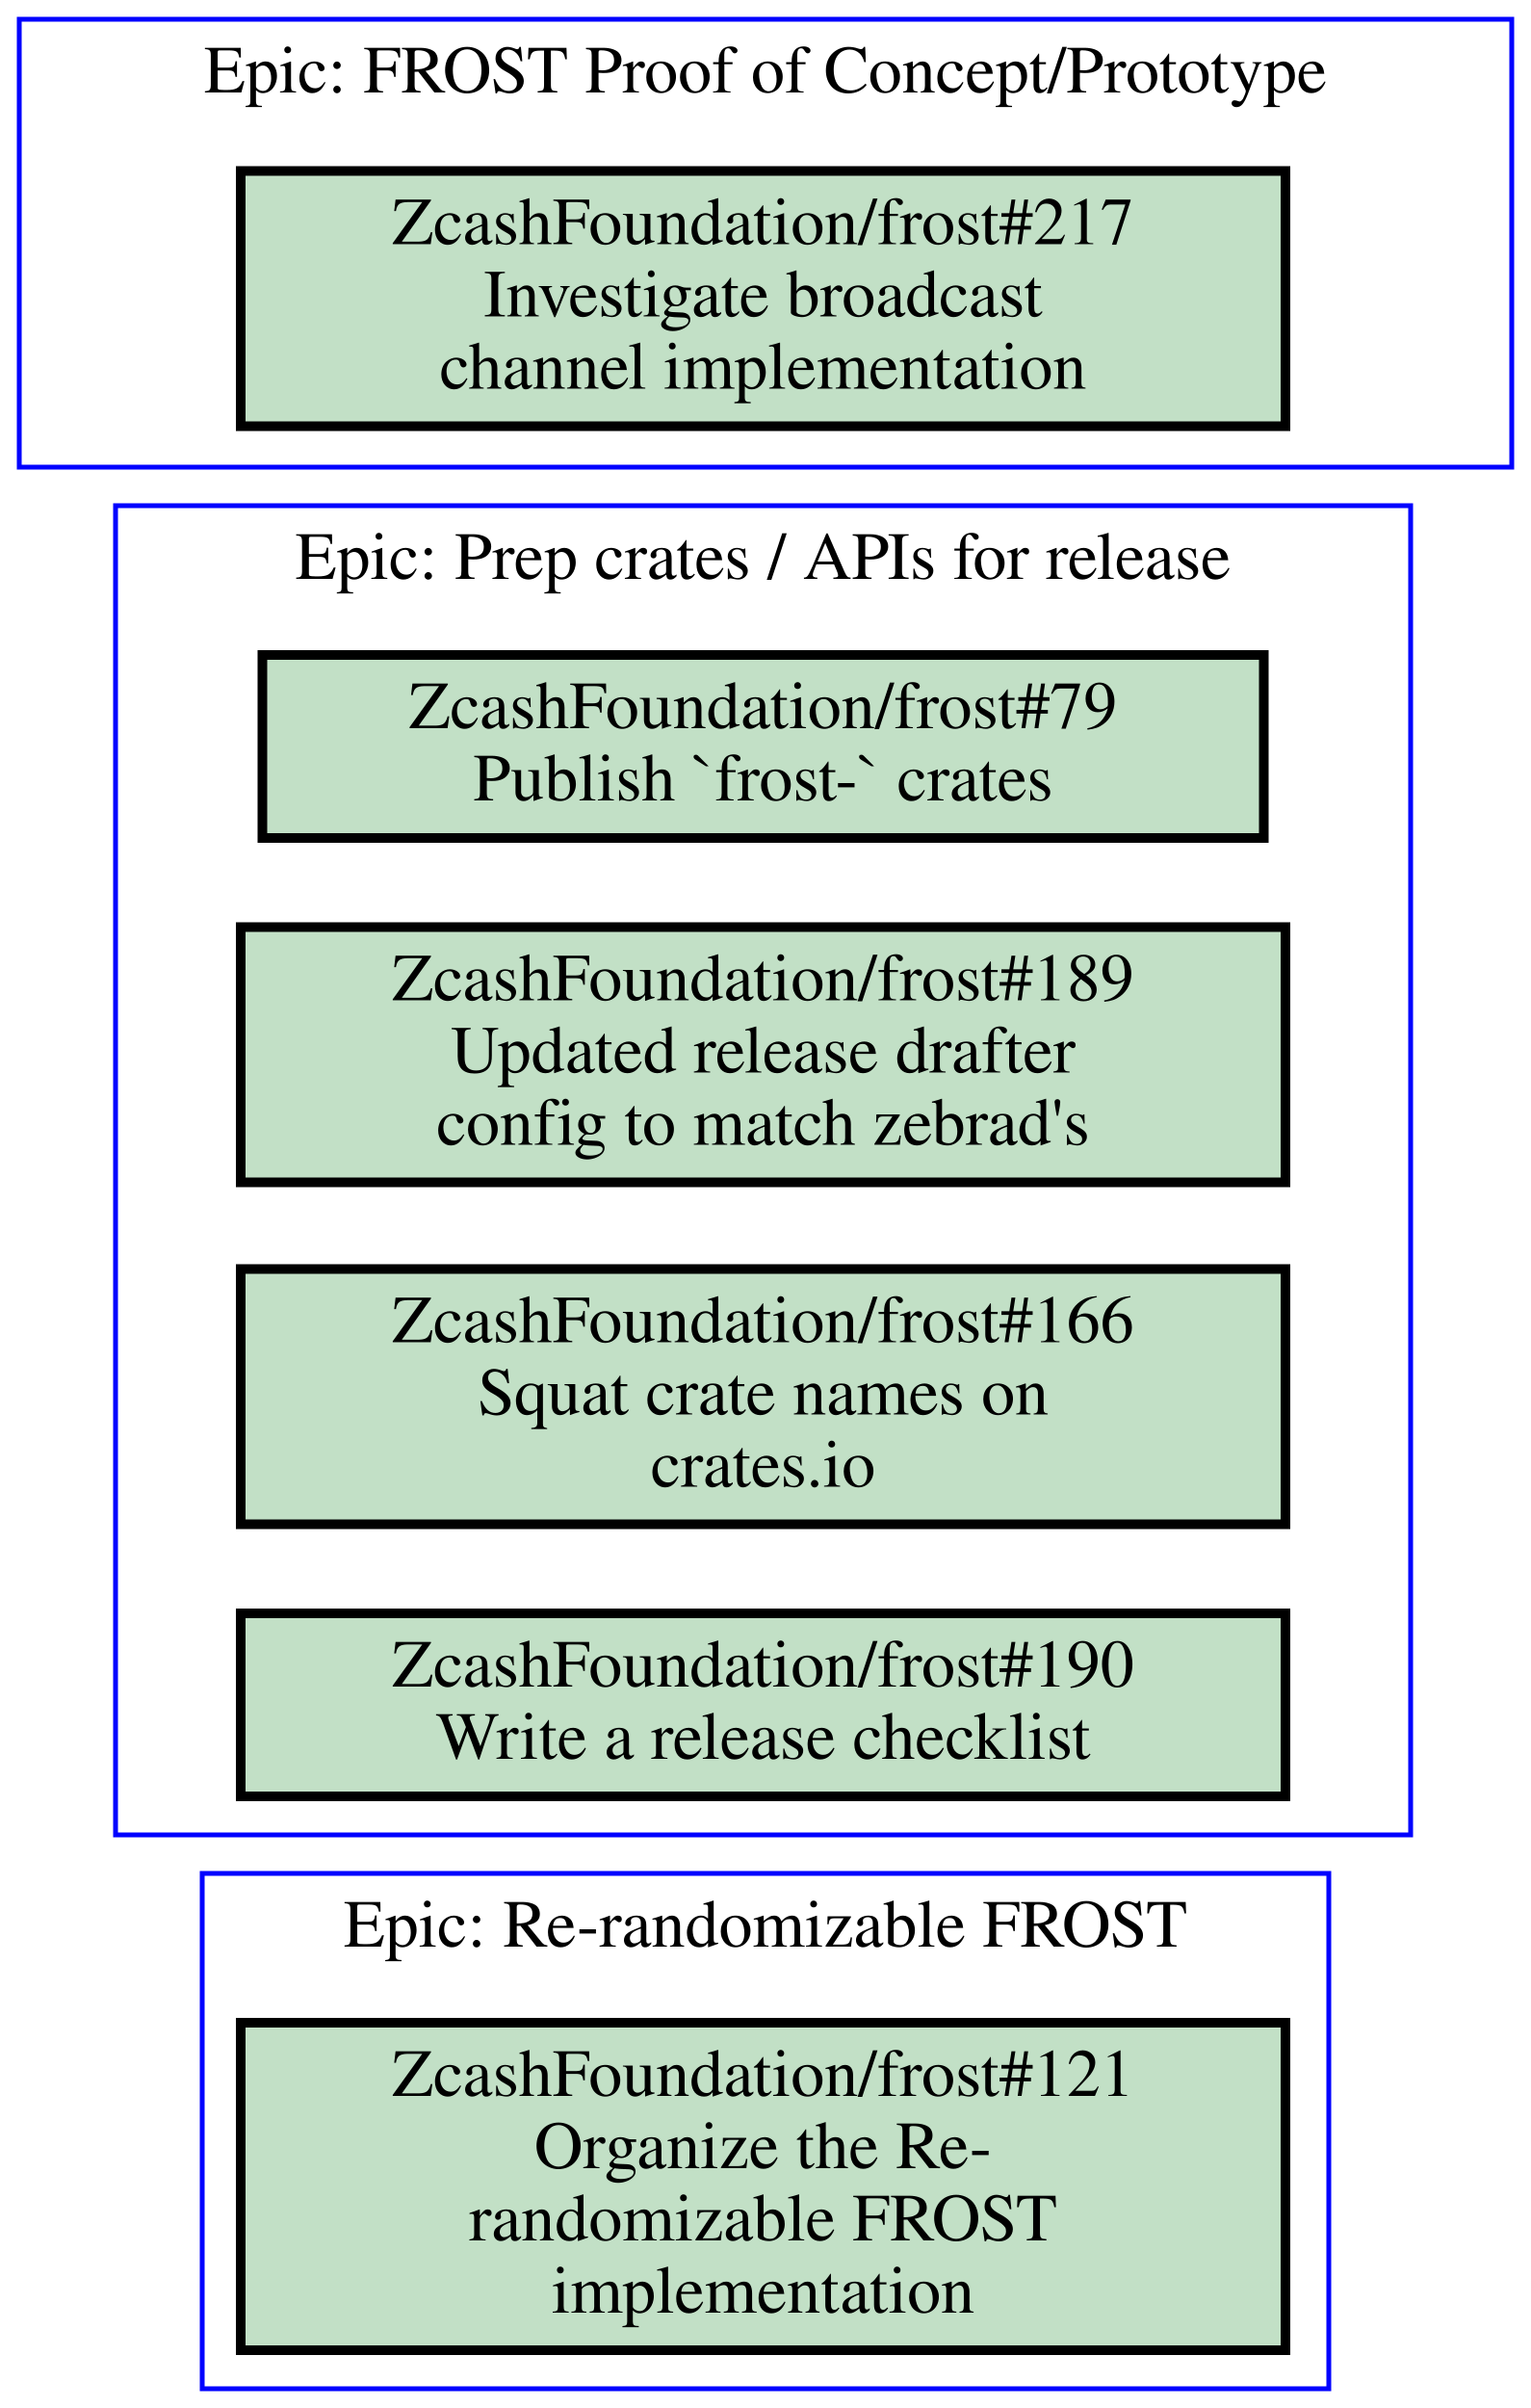
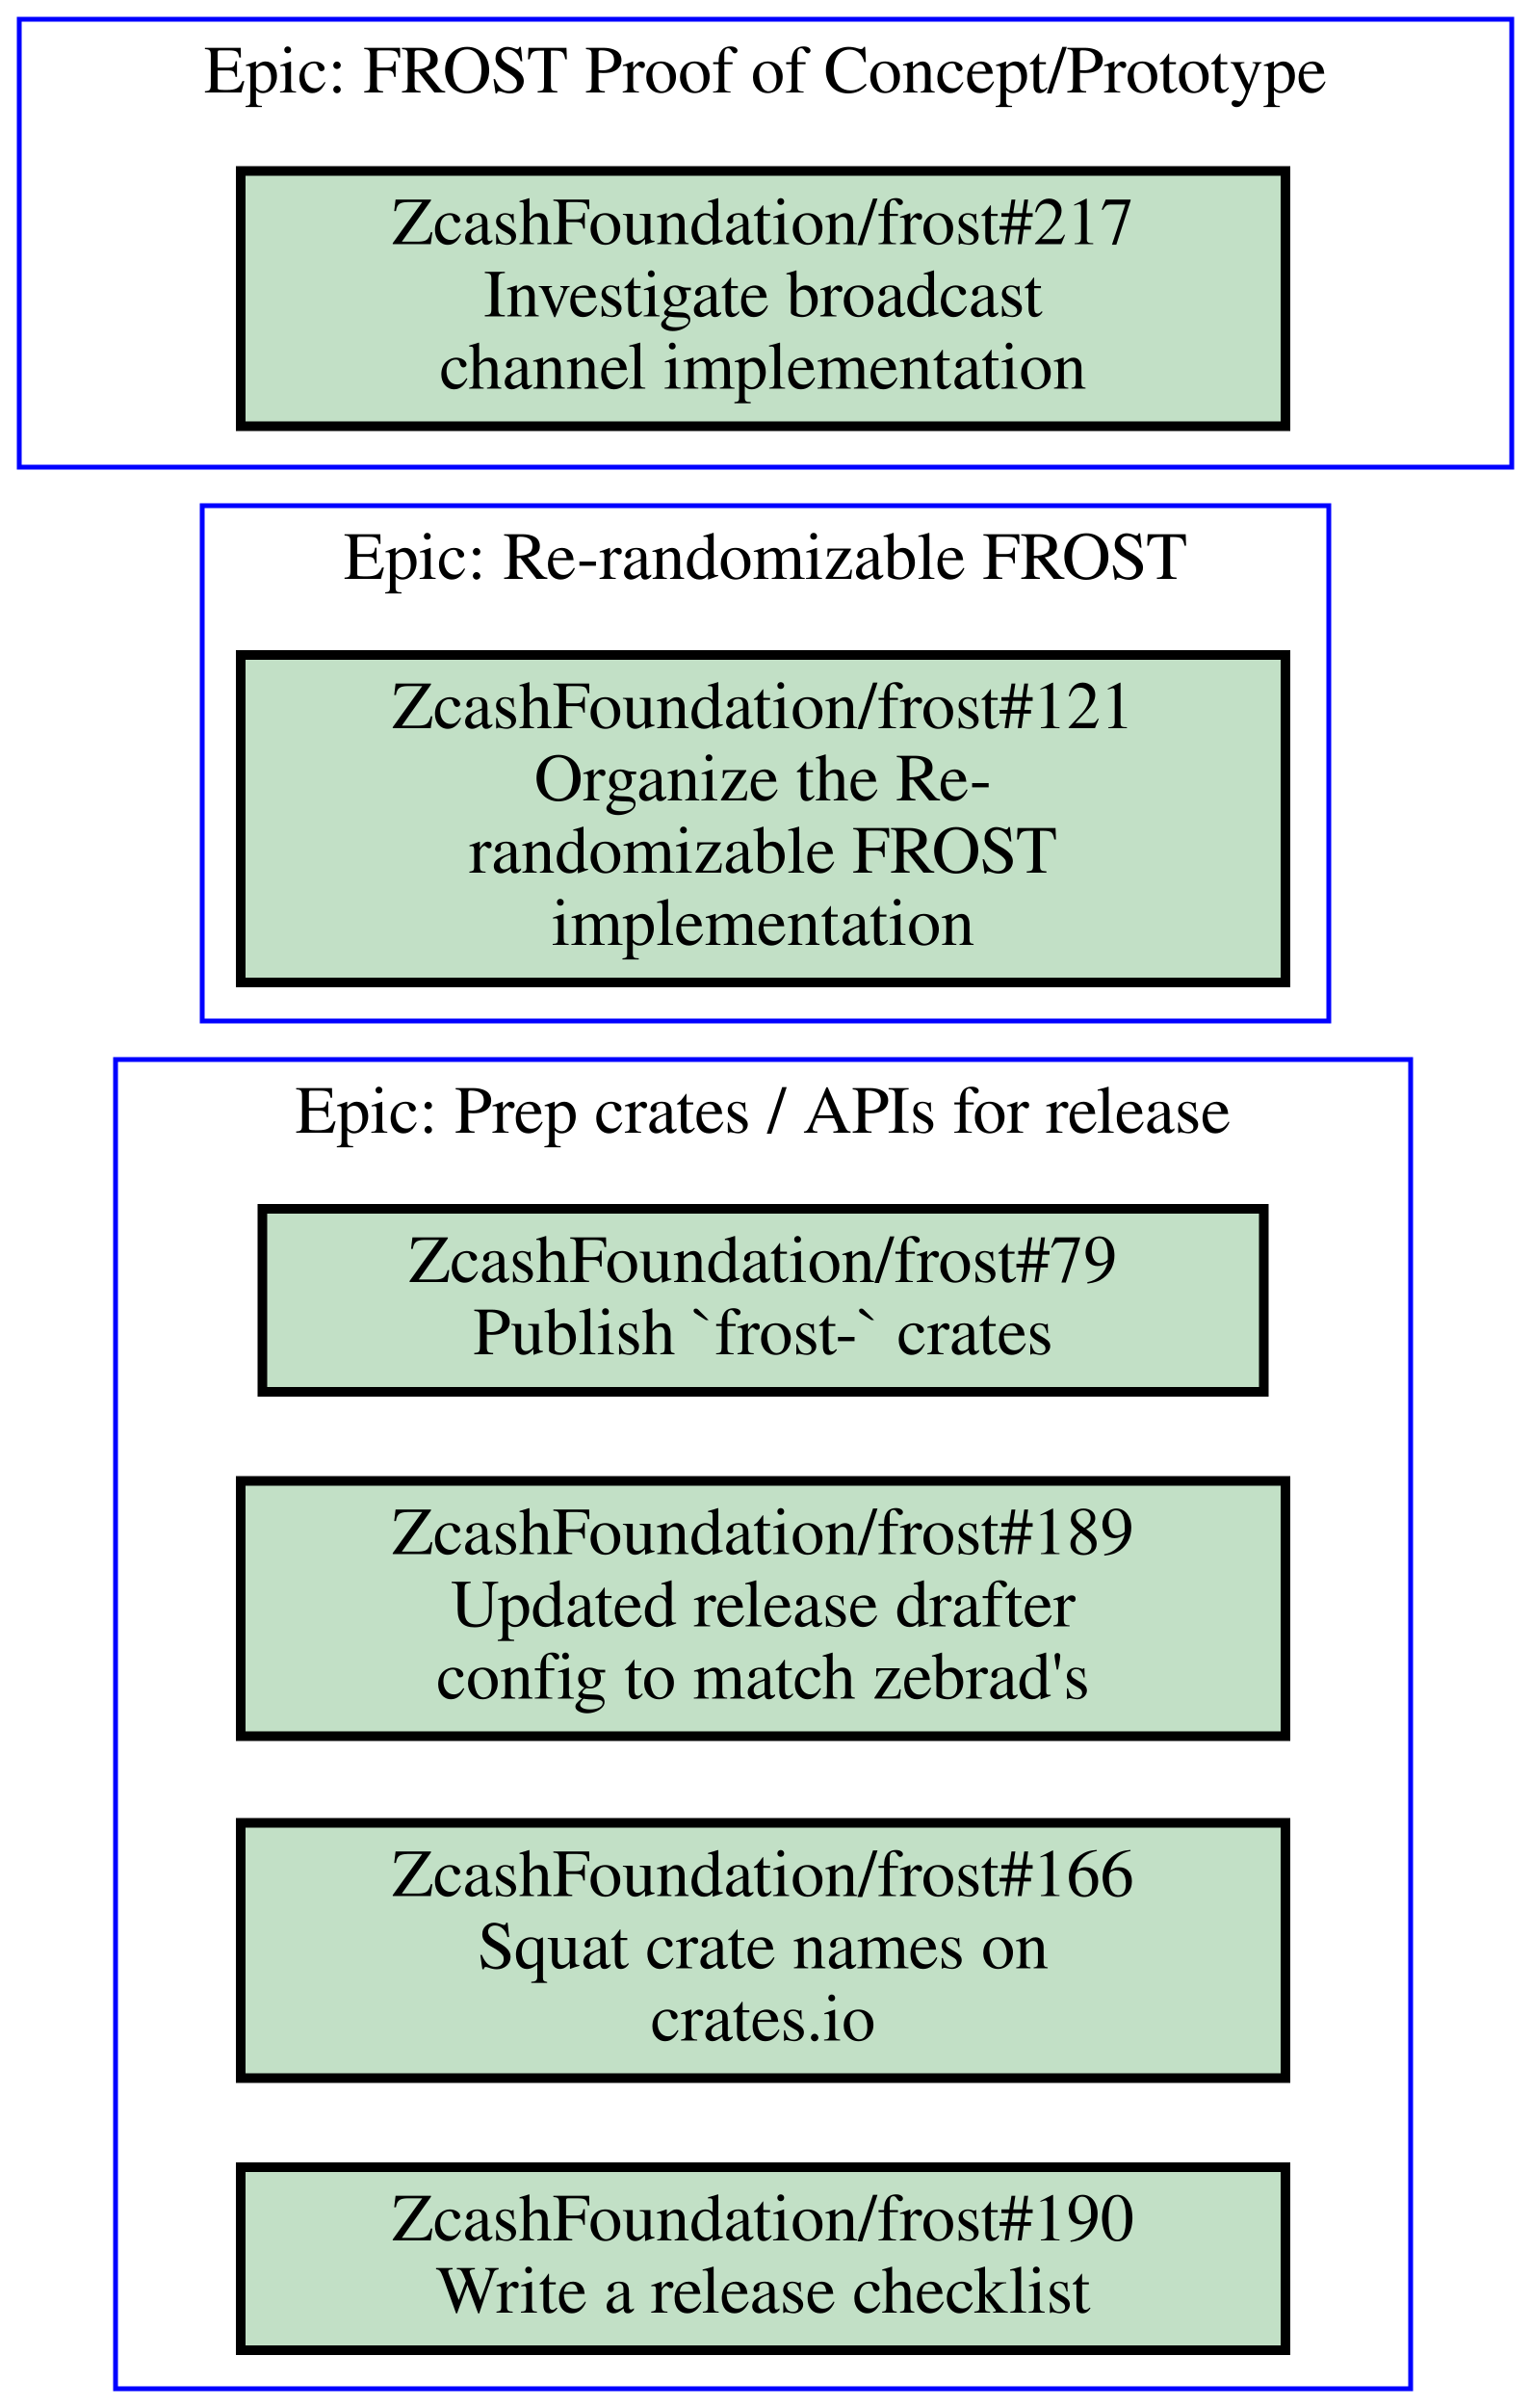
<svg xmlns="http://www.w3.org/2000/svg" xmlns:xlink="http://www.w3.org/1999/xlink" width="318pt" height="500pt" viewBox="0.00 0.00 318.00 500.00">
  <g id="graph0" class="graph" transform="scale(1 1) rotate(0) translate(4 496)">
    <polygon fill="#ffffff" stroke="transparent" points="-4,4 -4,-496 314,-496 314,4 -4,4" />
    <g id="clust1" class="cluster">
-       <polygon fill="none" stroke="#0000ff" points="38,0 38,-107 272,-107 272,0 38,0" />
-       <text text-anchor="middle" x="155" y="-91.8" font-family="Times,serif" font-size="14.00" fill="#000000">Epic: Re-randomizable FROST</text>
+       <polygon fill="none" stroke="#0000ff" points="20,0 20,-276 289,-276 289,0 20,0" />
+       <text text-anchor="middle" x="154.5" y="-260.8" font-family="Times,serif" font-size="14.00" fill="#000000">Epic: Prep crates / APIs for release</text>
    </g>
    <g id="clust2" class="cluster">
-       <polygon fill="none" stroke="#0000ff" points="20,-115 20,-391 289,-391 289,-115 20,-115" />
-       <text text-anchor="middle" x="154.5" y="-375.8" font-family="Times,serif" font-size="14.00" fill="#000000">Epic: Prep crates / APIs for release</text>
+       <polygon fill="none" stroke="#0000ff" points="38,-284 38,-391 272,-391 272,-284 38,-284" />
+       <text text-anchor="middle" x="155" y="-375.8" font-family="Times,serif" font-size="14.00" fill="#000000">Epic: Re-randomizable FROST</text>
    </g>
    <g id="clust3" class="cluster">
      <polygon fill="none" stroke="#0000ff" points="0,-399 0,-492 310,-492 310,-399 0,-399" />
      <text text-anchor="middle" x="155" y="-476.8" font-family="Times,serif" font-size="14.00" fill="#000000">Epic: FROST Proof of Concept/Prototype</text>
    </g>
    <g id="node1" class="node open">
      <g id="a_node1">
-         <a xlink:href="https://github.com/ZcashFoundation/frost/issues/121" xlink:title="ZcashFoundation/frost#121&#10;Organize the Re-&#10;randomizable FROST&#10;implementation" target="_blank">
-           <polygon fill="#c2e0c6" stroke="#000000" stroke-width="2" points="263,-76 46,-76 46,-8 263,-8 263,-76" />
-           <text text-anchor="middle" x="154.5" y="-60.8" font-family="Times,serif" font-size="14.00" fill="#000000">ZcashFoundation/frost#121</text>
-           <text text-anchor="middle" x="154.5" y="-45.8" font-family="Times,serif" font-size="14.00" fill="#000000">Organize the Re-</text>
-           <text text-anchor="middle" x="154.5" y="-30.8" font-family="Times,serif" font-size="14.00" fill="#000000">randomizable FROST</text>
-           <text text-anchor="middle" x="154.5" y="-15.8" font-family="Times,serif" font-size="14.00" fill="#000000">implementation</text>
+         <a xlink:href="https://github.com/ZcashFoundation/frost/issues/79" xlink:title="ZcashFoundation/frost#79&#10;Publish `frost-` crates" target="_blank">
+           <polygon fill="#c2e0c6" stroke="#000000" stroke-width="2" points="258.5,-245 50.5,-245 50.5,-207 258.5,-207 258.5,-245" />
+           <text text-anchor="middle" x="154.5" y="-229.8" font-family="Times,serif" font-size="14.00" fill="#000000">ZcashFoundation/frost#79</text>
+           <text text-anchor="middle" x="154.5" y="-214.8" font-family="Times,serif" font-size="14.00" fill="#000000">Publish `frost-` crates</text>
        </a>
      </g>
    </g>
    <g id="node2" class="node open">
      <g id="a_node2">
-         <a xlink:href="https://github.com/ZcashFoundation/frost/issues/79" xlink:title="ZcashFoundation/frost#79&#10;Publish `frost-` crates" target="_blank">
-           <polygon fill="#c2e0c6" stroke="#000000" stroke-width="2" points="258.5,-360 50.5,-360 50.5,-322 258.5,-322 258.5,-360" />
-           <text text-anchor="middle" x="154.5" y="-344.8" font-family="Times,serif" font-size="14.00" fill="#000000">ZcashFoundation/frost#79</text>
-           <text text-anchor="middle" x="154.5" y="-329.8" font-family="Times,serif" font-size="14.00" fill="#000000">Publish `frost-` crates</text>
+         <a xlink:href="https://github.com/ZcashFoundation/frost/issues/189" xlink:title="ZcashFoundation/frost#189&#10;Updated release drafter&#10;config to match zebrad's" target="_blank">
+           <polygon fill="#c2e0c6" stroke="#000000" stroke-width="2" points="263,-188.5 46,-188.5 46,-135.5 263,-135.5 263,-188.5" />
+           <text text-anchor="middle" x="154.5" y="-173.3" font-family="Times,serif" font-size="14.00" fill="#000000">ZcashFoundation/frost#189</text>
+           <text text-anchor="middle" x="154.5" y="-158.3" font-family="Times,serif" font-size="14.00" fill="#000000">Updated release drafter</text>
+           <text text-anchor="middle" x="154.5" y="-143.3" font-family="Times,serif" font-size="14.00" fill="#000000">config to match zebrad's</text>
        </a>
      </g>
    </g>
    <g id="node3" class="node open">
      <g id="a_node3">
-         <a xlink:href="https://github.com/ZcashFoundation/frost/issues/189" xlink:title="ZcashFoundation/frost#189&#10;Updated release drafter&#10;config to match zebrad's" target="_blank">
-           <polygon fill="#c2e0c6" stroke="#000000" stroke-width="2" points="263,-303.5 46,-303.5 46,-250.5 263,-250.5 263,-303.5" />
-           <text text-anchor="middle" x="154.5" y="-288.3" font-family="Times,serif" font-size="14.00" fill="#000000">ZcashFoundation/frost#189</text>
-           <text text-anchor="middle" x="154.5" y="-273.3" font-family="Times,serif" font-size="14.00" fill="#000000">Updated release drafter</text>
-           <text text-anchor="middle" x="154.5" y="-258.3" font-family="Times,serif" font-size="14.00" fill="#000000">config to match zebrad's</text>
+         <a xlink:href="https://github.com/ZcashFoundation/frost/issues/166" xlink:title="ZcashFoundation/frost#166&#10;Squat crate names on&#10;crates.io" target="_blank">
+           <polygon fill="#c2e0c6" stroke="#000000" stroke-width="2" points="263,-117.5 46,-117.5 46,-64.5 263,-64.5 263,-117.5" />
+           <text text-anchor="middle" x="154.5" y="-102.3" font-family="Times,serif" font-size="14.00" fill="#000000">ZcashFoundation/frost#166</text>
+           <text text-anchor="middle" x="154.5" y="-87.3" font-family="Times,serif" font-size="14.00" fill="#000000">Squat crate names on</text>
+           <text text-anchor="middle" x="154.5" y="-72.3" font-family="Times,serif" font-size="14.00" fill="#000000">crates.io</text>
        </a>
      </g>
    </g>
    <g id="node4" class="node open">
      <g id="a_node4">
-         <a xlink:href="https://github.com/ZcashFoundation/frost/issues/166" xlink:title="ZcashFoundation/frost#166&#10;Squat crate names on&#10;crates.io" target="_blank">
-           <polygon fill="#c2e0c6" stroke="#000000" stroke-width="2" points="263,-232.5 46,-232.5 46,-179.5 263,-179.5 263,-232.5" />
-           <text text-anchor="middle" x="154.5" y="-217.3" font-family="Times,serif" font-size="14.00" fill="#000000">ZcashFoundation/frost#166</text>
-           <text text-anchor="middle" x="154.5" y="-202.3" font-family="Times,serif" font-size="14.00" fill="#000000">Squat crate names on</text>
-           <text text-anchor="middle" x="154.5" y="-187.3" font-family="Times,serif" font-size="14.00" fill="#000000">crates.io</text>
+         <a xlink:href="https://github.com/ZcashFoundation/frost/issues/190" xlink:title="ZcashFoundation/frost#190&#10;Write a release checklist" target="_blank">
+           <polygon fill="#c2e0c6" stroke="#000000" stroke-width="2" points="263,-46 46,-46 46,-8 263,-8 263,-46" />
+           <text text-anchor="middle" x="154.5" y="-30.8" font-family="Times,serif" font-size="14.00" fill="#000000">ZcashFoundation/frost#190</text>
+           <text text-anchor="middle" x="154.5" y="-15.8" font-family="Times,serif" font-size="14.00" fill="#000000">Write a release checklist</text>
        </a>
      </g>
    </g>
    <g id="node5" class="node open">
      <g id="a_node5">
-         <a xlink:href="https://github.com/ZcashFoundation/frost/issues/190" xlink:title="ZcashFoundation/frost#190&#10;Write a release checklist" target="_blank">
-           <polygon fill="#c2e0c6" stroke="#000000" stroke-width="2" points="263,-161 46,-161 46,-123 263,-123 263,-161" />
-           <text text-anchor="middle" x="154.5" y="-145.8" font-family="Times,serif" font-size="14.00" fill="#000000">ZcashFoundation/frost#190</text>
-           <text text-anchor="middle" x="154.5" y="-130.8" font-family="Times,serif" font-size="14.00" fill="#000000">Write a release checklist</text>
+         <a xlink:href="https://github.com/ZcashFoundation/frost/issues/121" xlink:title="ZcashFoundation/frost#121&#10;Organize the Re-&#10;randomizable FROST&#10;implementation" target="_blank">
+           <polygon fill="#c2e0c6" stroke="#000000" stroke-width="2" points="263,-360 46,-360 46,-292 263,-292 263,-360" />
+           <text text-anchor="middle" x="154.5" y="-344.8" font-family="Times,serif" font-size="14.00" fill="#000000">ZcashFoundation/frost#121</text>
+           <text text-anchor="middle" x="154.5" y="-329.8" font-family="Times,serif" font-size="14.00" fill="#000000">Organize the Re-</text>
+           <text text-anchor="middle" x="154.5" y="-314.8" font-family="Times,serif" font-size="14.00" fill="#000000">randomizable FROST</text>
+           <text text-anchor="middle" x="154.5" y="-299.8" font-family="Times,serif" font-size="14.00" fill="#000000">implementation</text>
        </a>
      </g>
    </g>
    <g id="node6" class="node open">
      <g id="a_node6">
        <a xlink:href="https://github.com/ZcashFoundation/frost/issues/217" xlink:title="ZcashFoundation/frost#217&#10;Investigate broadcast&#10;channel implementation" target="_blank">
          <polygon fill="#c2e0c6" stroke="#000000" stroke-width="2" points="263,-460.5 46,-460.5 46,-407.5 263,-407.5 263,-460.5" />
          <text text-anchor="middle" x="154.5" y="-445.3" font-family="Times,serif" font-size="14.00" fill="#000000">ZcashFoundation/frost#217</text>
          <text text-anchor="middle" x="154.5" y="-430.3" font-family="Times,serif" font-size="14.00" fill="#000000">Investigate broadcast</text>
          <text text-anchor="middle" x="154.5" y="-415.3" font-family="Times,serif" font-size="14.00" fill="#000000">channel implementation</text>
        </a>
      </g>
    </g>
  </g>
</svg>
